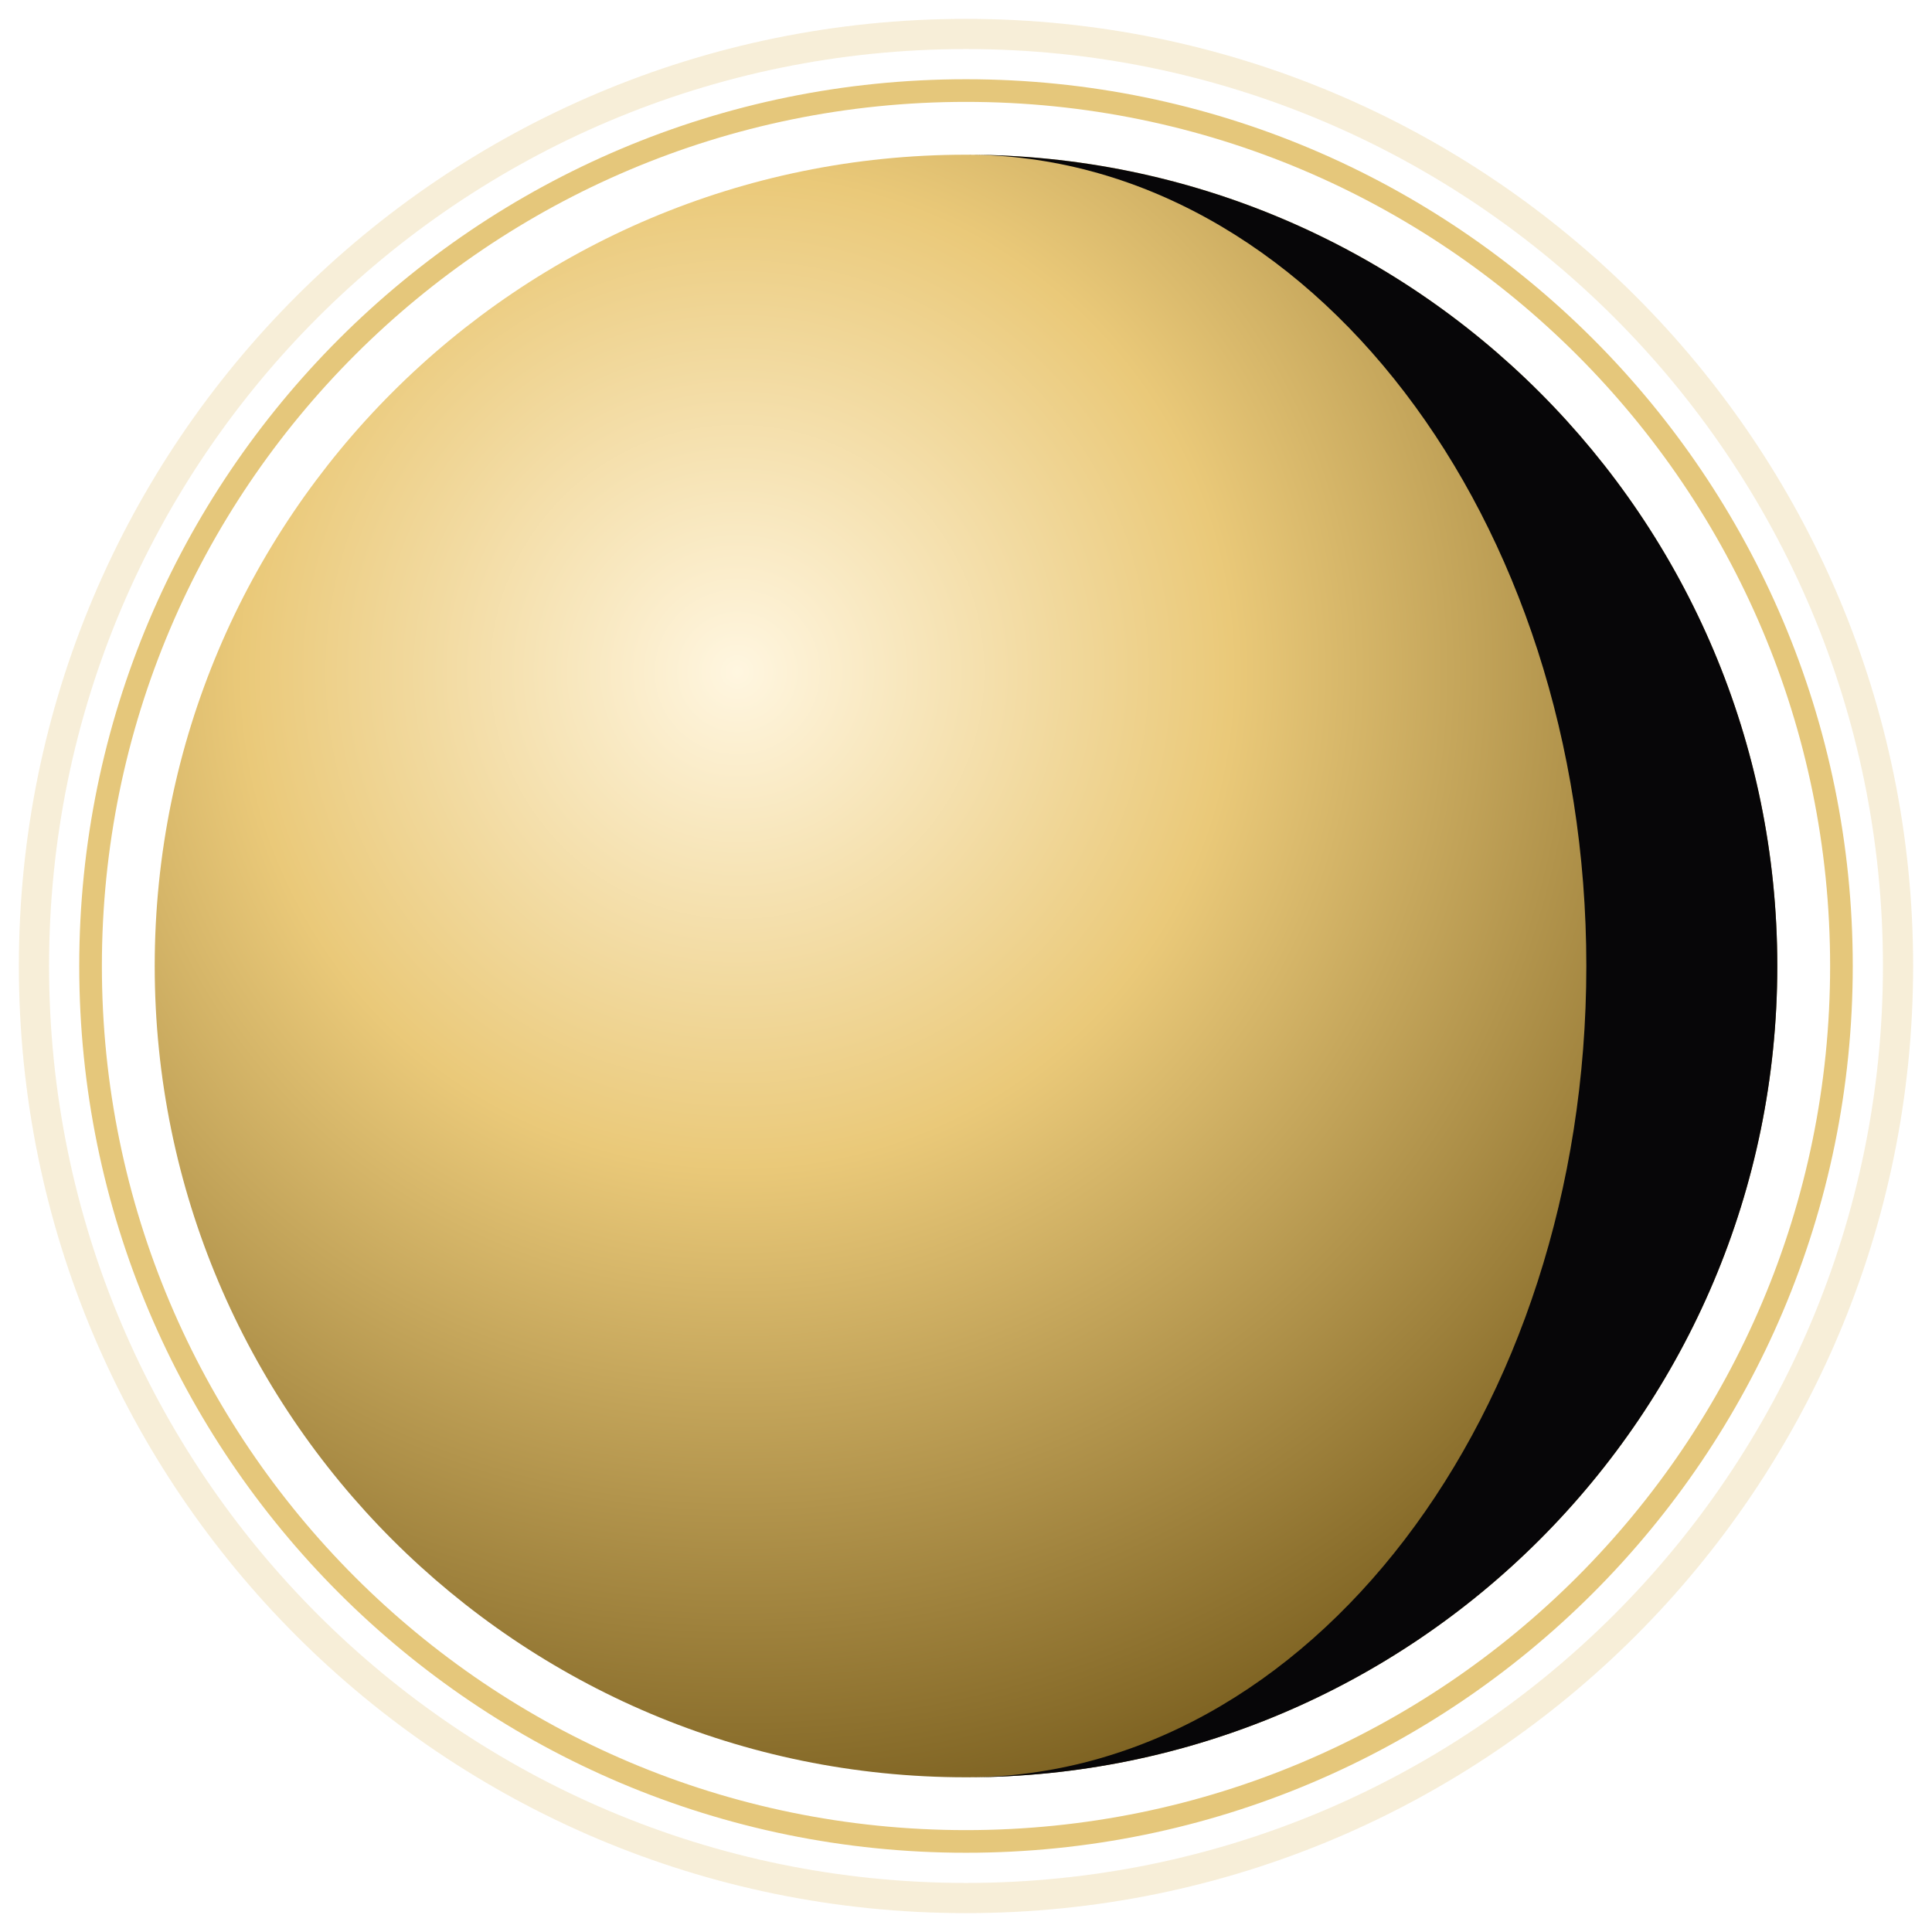
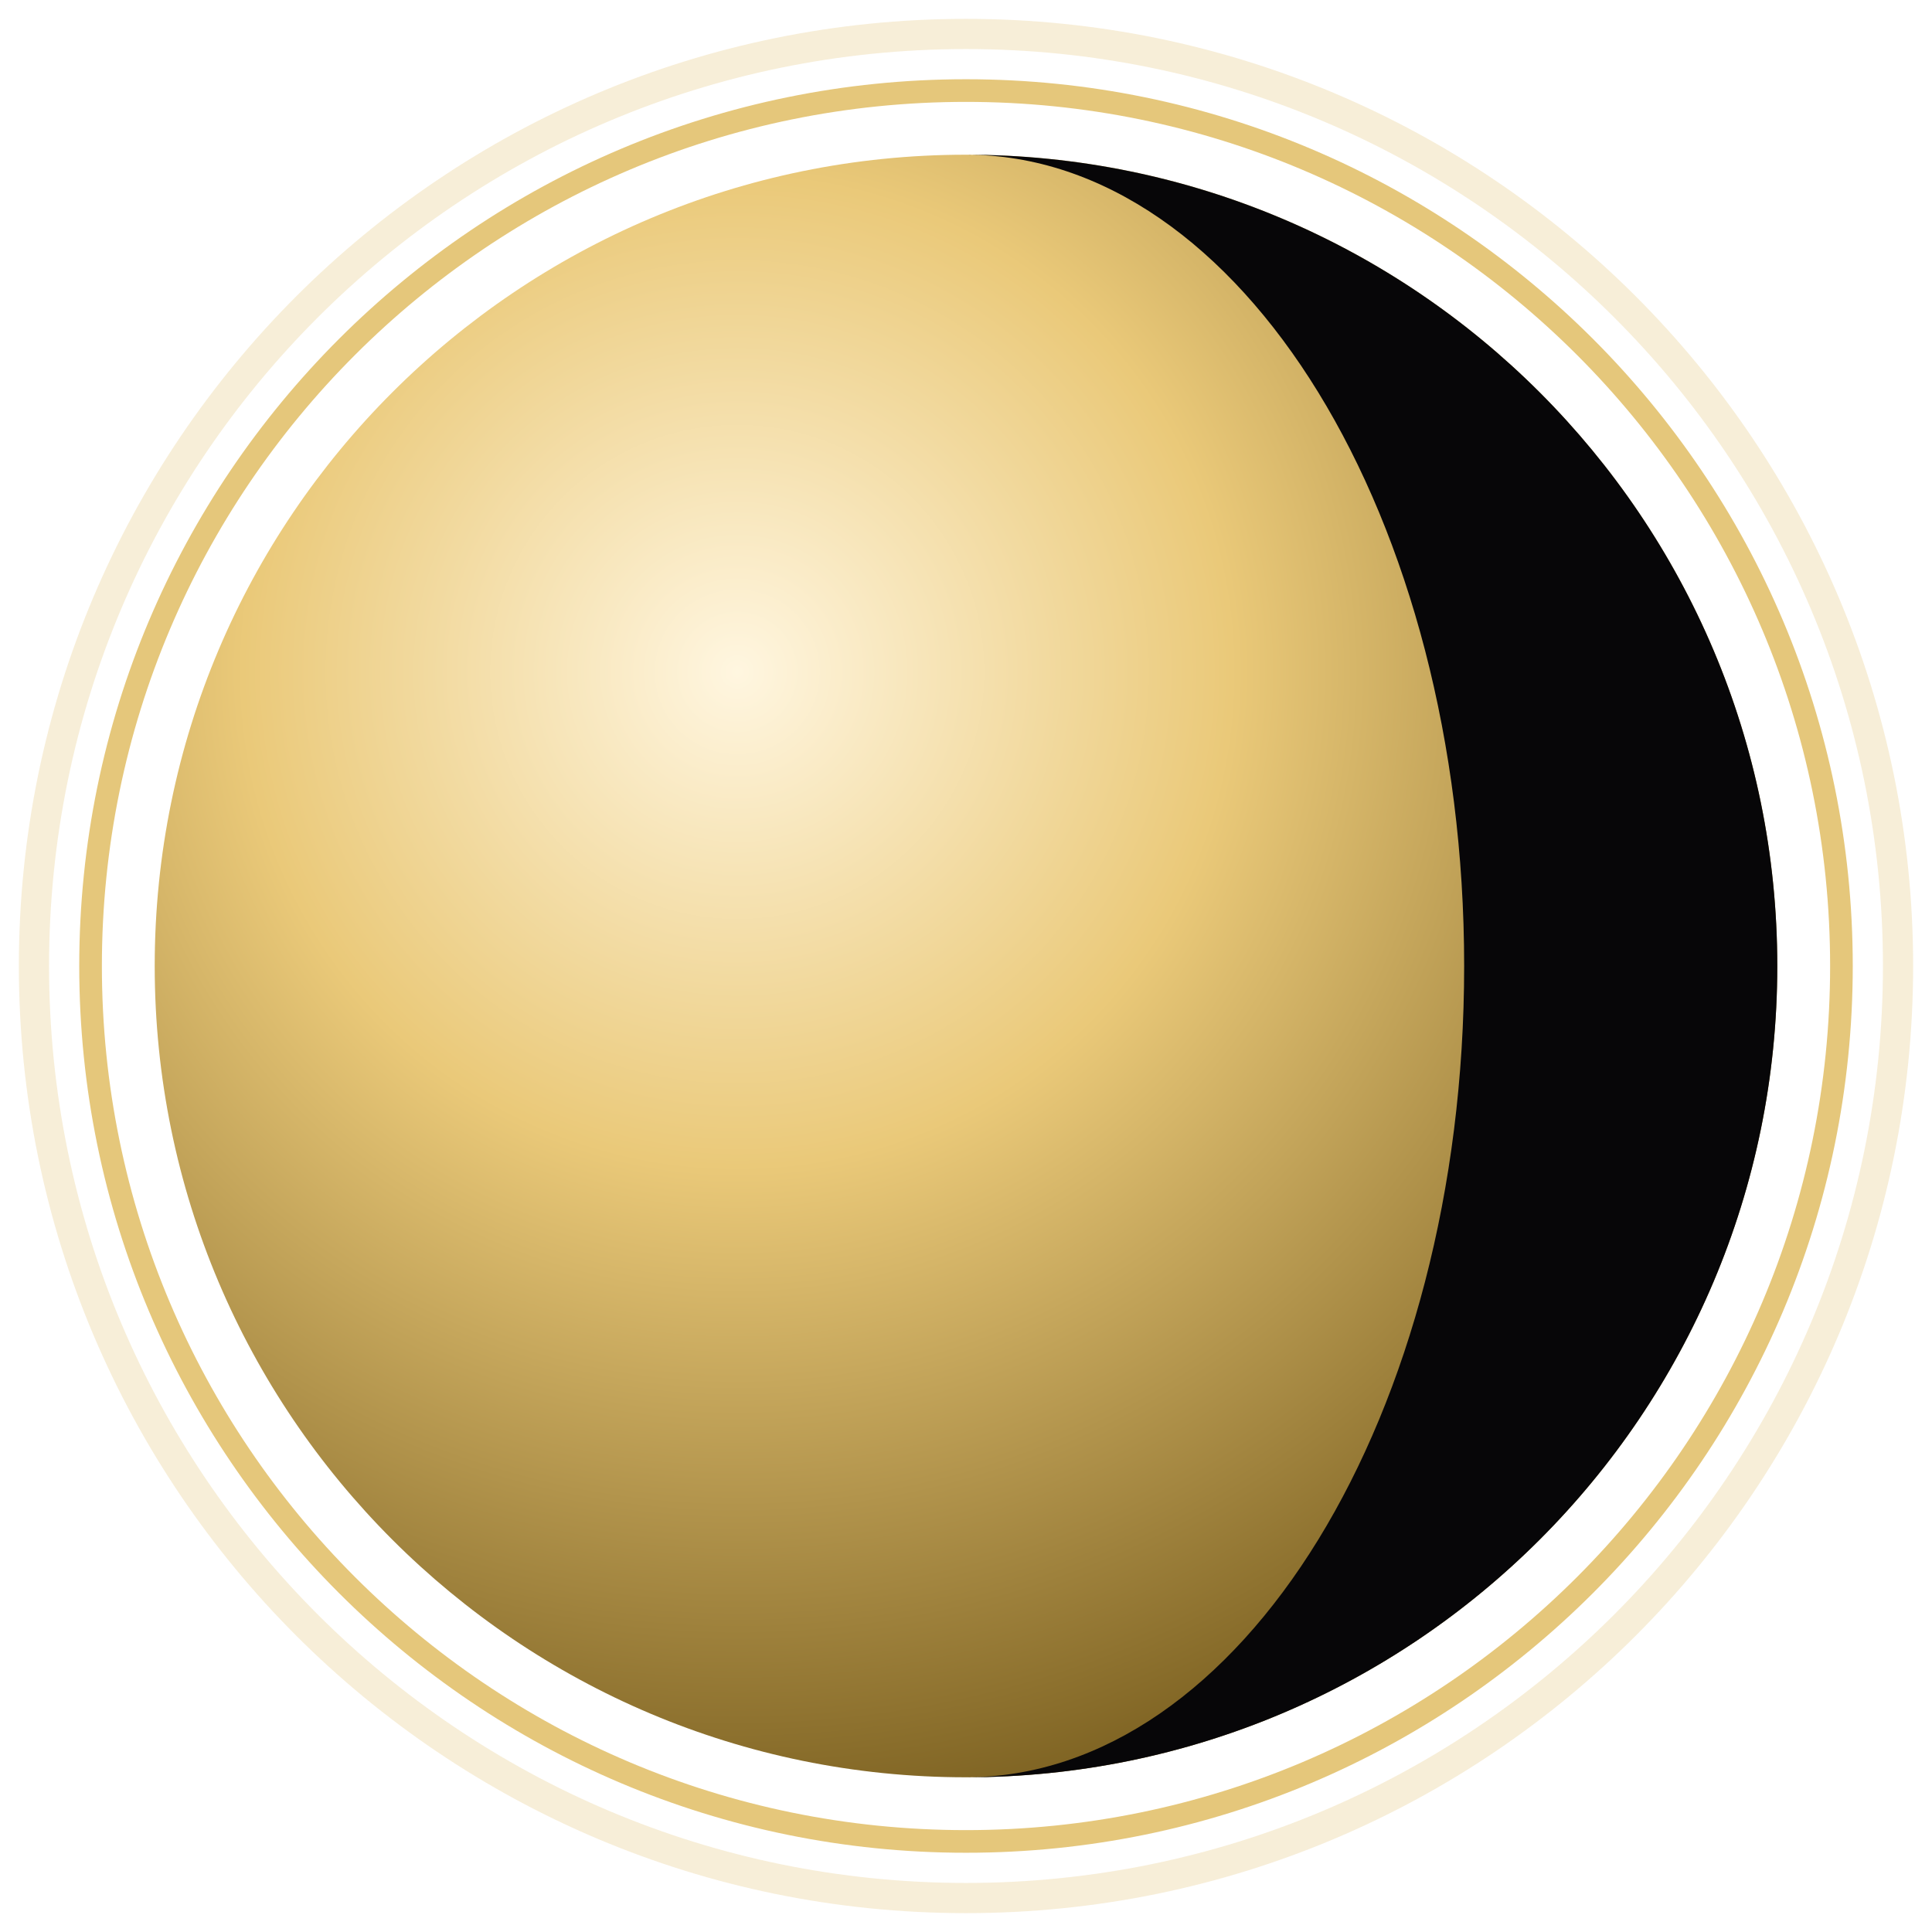
<svg xmlns="http://www.w3.org/2000/svg" viewBox="0 0 512 512" width="512" height="512">
  <defs>
    <radialGradient id="moonGold" cx="36%" cy="32%" r="72%">
      <stop offset="0%" stop-color="#FFF6E0" />
      <stop offset="42%" stop-color="#EAC979" />
      <stop offset="100%" stop-color="#7A5F1F" />
    </radialGradient>
  </defs>
  <circle cx="256" cy="256" r="215" fill="url(#moonGold)" />
-   <path d="M 256 41 A 215 215 0 0 1 256 471 A 164.394 215 0 0 0 256 41 Z" fill="#070608" fill-opacity="1.0" />
+   <path d="M 256 41 A 215 215 0 0 1 256 471 A 132.016 215 0 0 0 256 41 Z" fill="#070608" fill-opacity="1.0" />
  <circle cx="256" cy="256" r="247" fill="none" stroke="#E5C77B" stroke-opacity="0.3" stroke-width="8.0" />
  <circle cx="256" cy="256" r="232" fill="none" stroke="#E5C77B" stroke-opacity="1.0" stroke-width="6.0" />
</svg>
